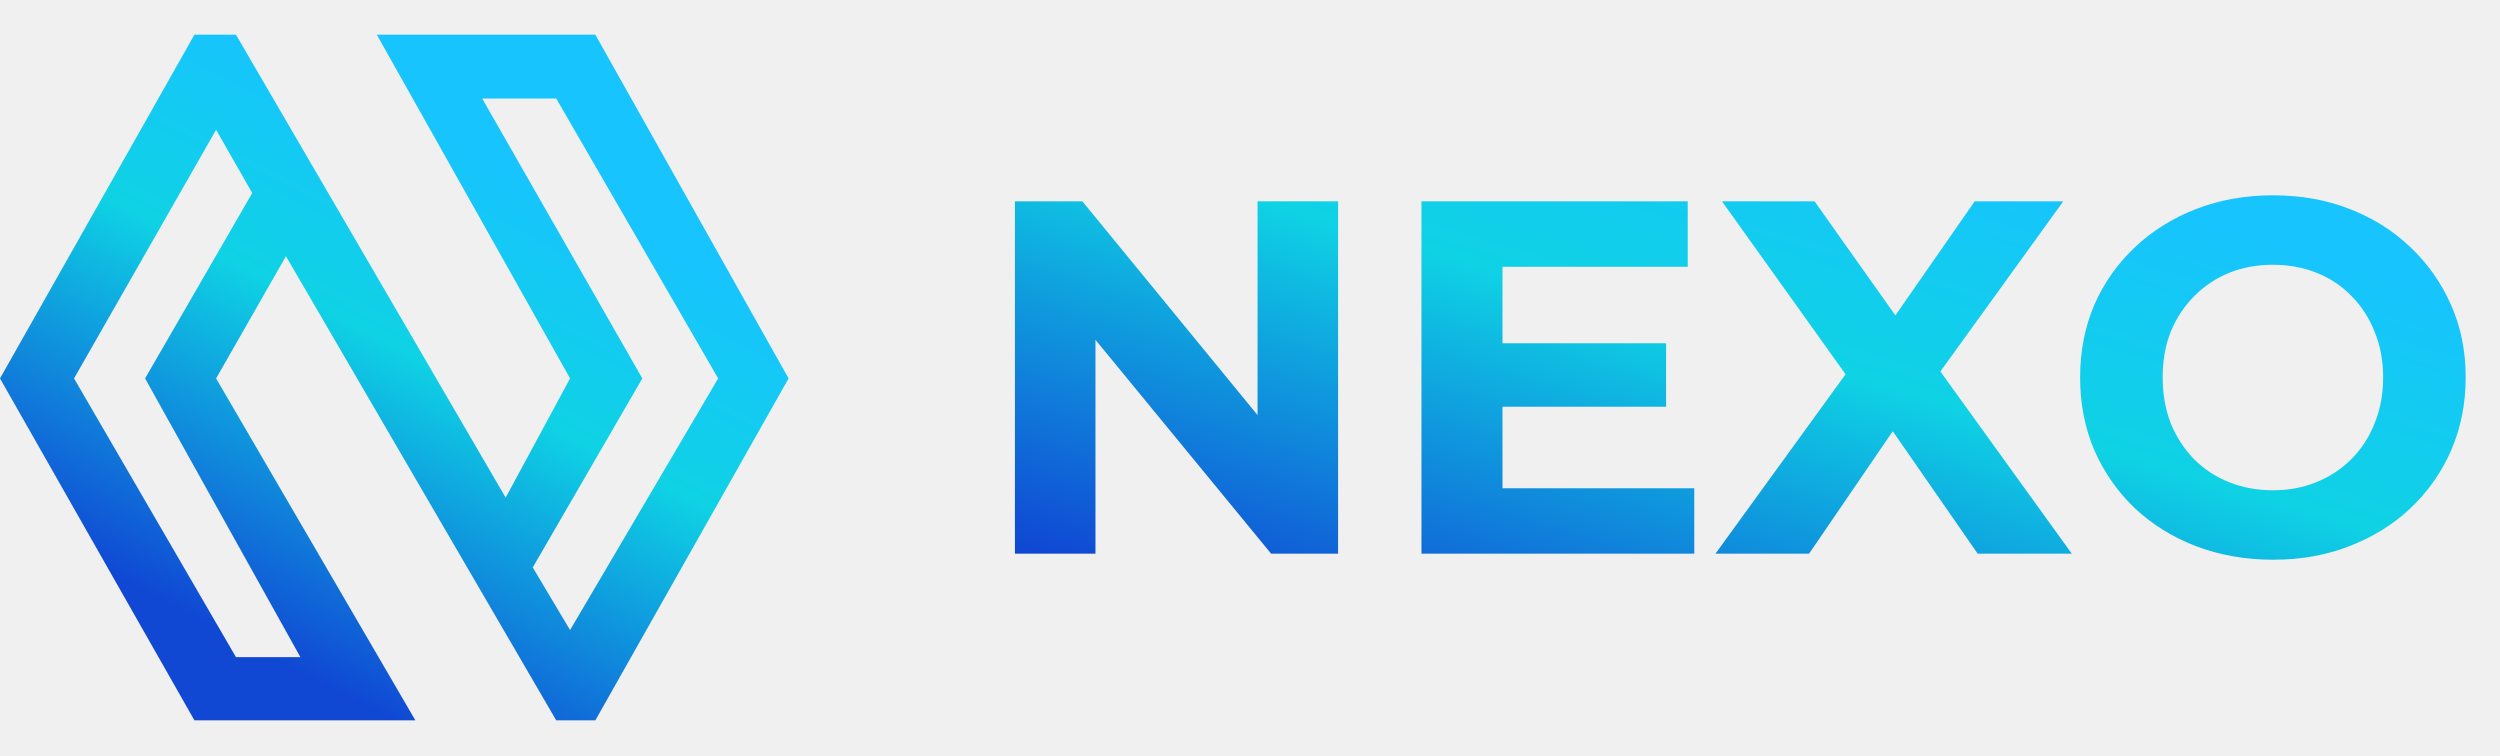
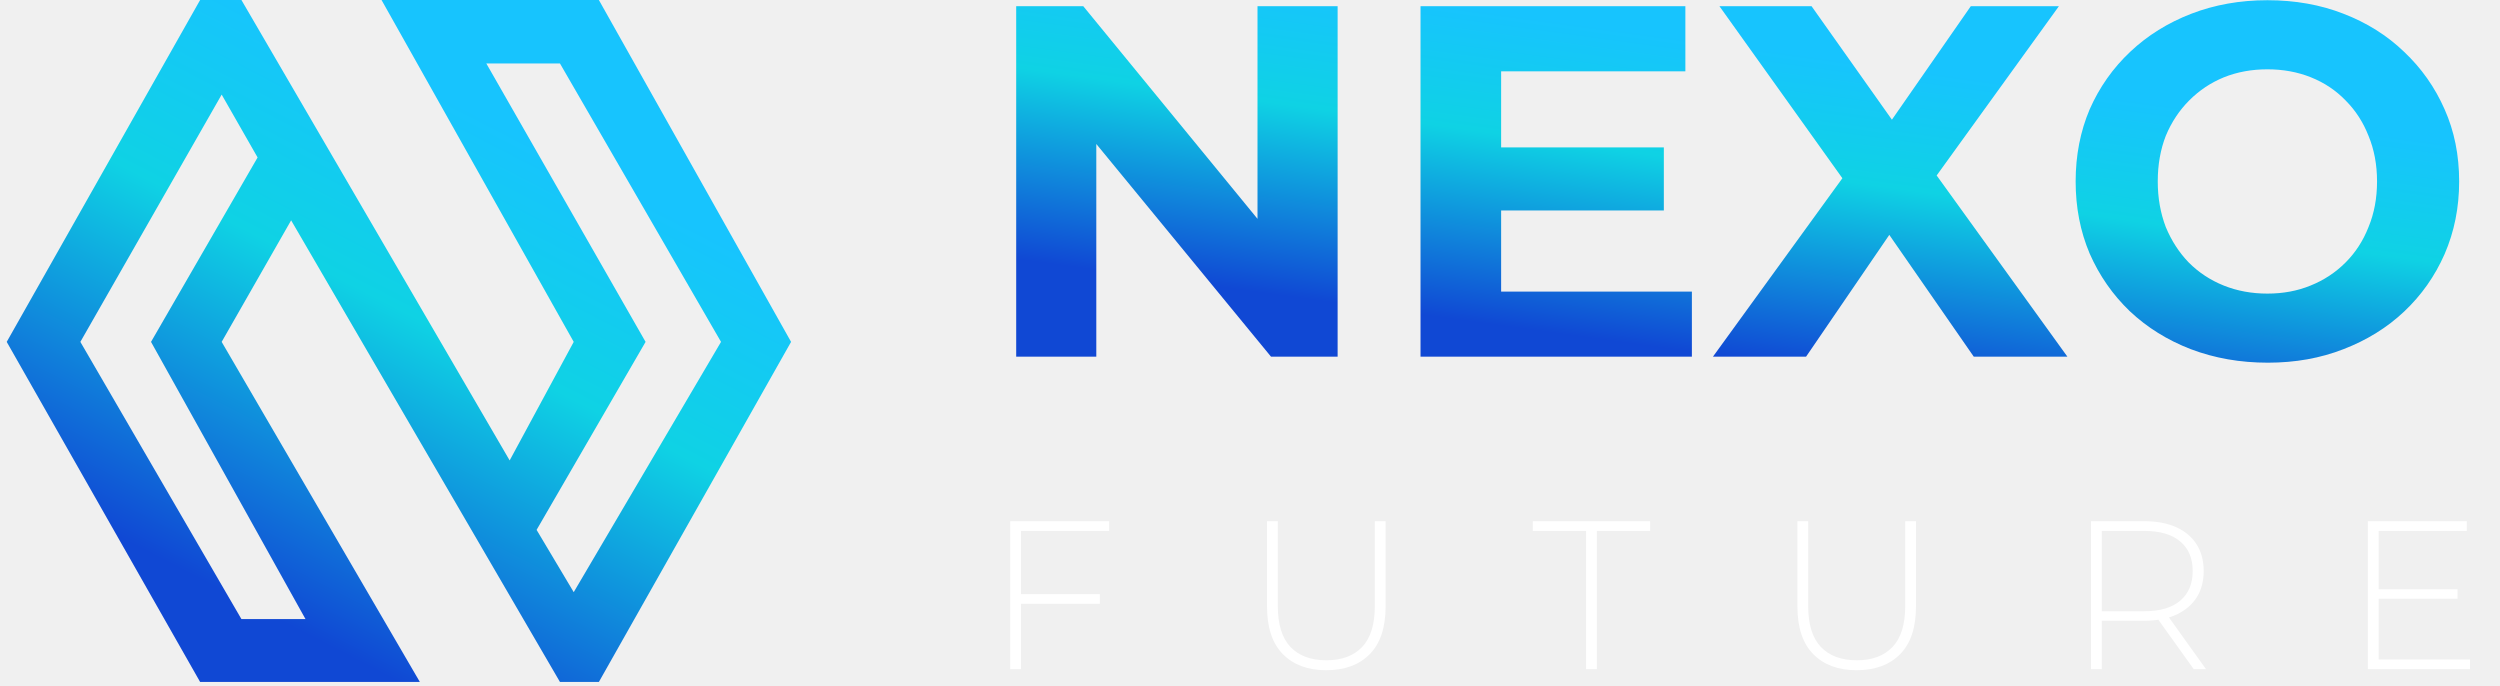
- <svg xmlns="http://www.w3.org/2000/svg" width="149" height="45" viewBox="0 0 149 45" fill="none">
-   <path fill-rule="evenodd" clip-rule="evenodd" d="M11.588 2.068L0 22.554L11.588 42.932H24.756L12.88 22.554L17.042 15.271L33.151 42.932H35.483L47 22.554L35.483 2.068H22.459L33.976 22.554L30.137 29.658L14.064 2.068H11.588ZM28.738 5.871H33.151L42.802 22.554L33.976 37.551L31.752 33.819L38.282 22.554L28.738 5.871ZM12.88 7.736L4.413 22.554L14.064 39.165H17.903L8.647 22.554L15.033 11.504L12.88 7.736Z" fill="url(#paint0_linear_126_1114)" />
-   <path d="M60.49 33V12H64.51L76.9 27.12H74.95V12H79.75V33H75.76L63.34 17.88H65.29V33H60.49ZM89.189 20.46H99.299V24.24H89.189V20.46ZM89.549 29.1H100.979V33H84.719V12H100.589V15.9H89.549V29.1ZM102.24 33L111.27 20.55V24.09L102.63 12H108.15L114.12 20.43L111.81 20.46L117.69 12H122.97L114.39 23.88V20.4L123.48 33H117.87L111.69 24.09H113.91L107.82 33H102.24ZM135.495 33.36C133.835 33.36 132.295 33.09 130.875 32.55C129.475 32.01 128.255 31.25 127.215 30.27C126.195 29.29 125.395 28.14 124.815 26.82C124.255 25.5 123.975 24.06 123.975 22.5C123.975 20.94 124.255 19.5 124.815 18.18C125.395 16.86 126.205 15.71 127.245 14.73C128.285 13.75 129.505 12.99 130.905 12.45C132.305 11.91 133.825 11.64 135.465 11.64C137.125 11.64 138.645 11.91 140.025 12.45C141.425 12.99 142.635 13.75 143.655 14.73C144.695 15.71 145.505 16.86 146.085 18.18C146.665 19.48 146.955 20.92 146.955 22.5C146.955 24.06 146.665 25.51 146.085 26.85C145.505 28.17 144.695 29.32 143.655 30.3C142.635 31.26 141.425 32.01 140.025 32.55C138.645 33.09 137.135 33.36 135.495 33.36ZM135.465 29.22C136.405 29.22 137.265 29.06 138.045 28.74C138.845 28.42 139.545 27.96 140.145 27.36C140.745 26.76 141.205 26.05 141.525 25.23C141.865 24.41 142.035 23.5 142.035 22.5C142.035 21.5 141.865 20.59 141.525 19.77C141.205 18.95 140.745 18.24 140.145 17.64C139.565 17.04 138.875 16.58 138.075 16.26C137.275 15.94 136.405 15.78 135.465 15.78C134.525 15.78 133.655 15.94 132.855 16.26C132.075 16.58 131.385 17.04 130.785 17.64C130.185 18.24 129.715 18.95 129.375 19.77C129.055 20.59 128.895 21.5 128.895 22.5C128.895 23.48 129.055 24.39 129.375 25.23C129.715 26.05 130.175 26.76 130.755 27.36C131.355 27.96 132.055 28.42 132.855 28.74C133.655 29.06 134.525 29.22 135.465 29.22Z" fill="url(#paint1_linear_126_1114)" />
+ <svg xmlns="http://www.w3.org/2000/svg" width="186" height="51" viewBox="0 0 186 51" fill="none">
+   <path fill-rule="evenodd" clip-rule="evenodd" d="M14.889 0L0.5 25.436L14.889 50.738H31.237L16.492 25.436L21.66 16.393L41.661 50.738H44.556L58.856 25.436L44.556 0H28.386L42.685 25.436L37.919 34.256L17.962 0H14.889ZM36.182 4.722H41.661L53.644 25.436L42.685 44.056L39.923 39.423L48.031 25.436L36.182 4.722ZM16.492 7.038L5.979 25.436L17.962 46.06H22.729L11.236 25.436L19.165 11.715L16.492 7.038Z" fill="url(#paint0_linear_365_2021)" />
+   <path d="M75.605 26.537V0.463H80.596L95.98 19.236H93.559V0.463H99.519V26.537H94.564L79.144 7.764H81.565V26.537H75.605ZM111.237 10.967H123.79V15.661H111.237V10.967ZM111.684 21.695H125.876V26.537H105.687V0.463H125.392V5.306H111.684V21.695ZM127.443 26.537L138.655 11.079V15.474L127.927 0.463H134.781L142.193 10.93L139.325 10.967L146.626 0.463H153.181L142.528 15.214V10.893L153.815 26.537H146.849L139.176 15.474H141.932L134.371 26.537H127.443ZM168.732 26.984C166.671 26.984 164.759 26.649 162.995 25.978C161.257 25.308 159.742 24.364 158.451 23.148C157.185 21.931 156.191 20.503 155.471 18.864C154.776 17.225 154.428 15.437 154.428 13.5C154.428 11.563 154.776 9.775 155.471 8.136C156.191 6.498 157.197 5.07 158.488 3.853C159.78 2.636 161.294 1.692 163.033 1.022C164.771 0.352 166.658 0.016 168.694 0.016C170.755 0.016 172.643 0.352 174.356 1.022C176.094 1.692 177.597 2.636 178.863 3.853C180.154 5.07 181.16 6.498 181.88 8.136C182.6 9.751 182.961 11.539 182.961 13.5C182.961 15.437 182.6 17.237 181.88 18.901C181.16 20.54 180.154 21.968 178.863 23.185C177.597 24.377 176.094 25.308 174.356 25.978C172.643 26.649 170.768 26.984 168.732 26.984ZM168.694 21.844C169.862 21.844 170.929 21.645 171.898 21.248C172.891 20.851 173.76 20.279 174.505 19.534C175.25 18.79 175.821 17.908 176.219 16.89C176.641 15.872 176.852 14.742 176.852 13.5C176.852 12.259 176.641 11.129 176.219 10.111C175.821 9.092 175.25 8.211 174.505 7.466C173.785 6.721 172.928 6.15 171.935 5.753C170.942 5.355 169.862 5.157 168.694 5.157C167.527 5.157 166.447 5.355 165.454 5.753C164.485 6.15 163.629 6.721 162.884 7.466C162.139 8.211 161.555 9.092 161.133 10.111C160.736 11.129 160.537 12.259 160.537 13.5C160.537 14.717 160.736 15.847 161.133 16.89C161.555 17.908 162.126 18.79 162.846 19.534C163.591 20.279 164.461 20.851 165.454 21.248C166.447 21.645 167.527 21.844 168.694 21.844Z" fill="url(#paint1_linear_365_2021)" />
+   <path d="M75.868 44.202H81.829V44.925H75.868V44.202ZM75.962 49.785H75.16V38.776H82.521V39.5H75.962V49.785ZM98.67 49.864C97.307 49.864 96.232 49.465 95.446 48.669C94.66 47.872 94.266 46.687 94.266 45.114V38.776H95.069V45.083C95.069 46.456 95.383 47.473 96.012 48.134C96.641 48.794 97.532 49.125 98.686 49.125C99.829 49.125 100.715 48.794 101.344 48.134C101.973 47.473 102.287 46.456 102.287 45.083V38.776H103.089V45.114C103.089 46.687 102.696 47.872 101.91 48.669C101.124 49.465 100.044 49.864 98.67 49.864ZM118.003 49.785V39.5H114.04V38.776H122.769V39.5H118.805V49.785H118.003ZM138.131 49.864C136.768 49.864 135.693 49.465 134.907 48.669C134.121 47.872 133.727 46.687 133.727 45.114V38.776H134.529V45.083C134.529 46.456 134.844 47.473 135.473 48.134C136.102 48.794 136.993 49.125 138.147 49.125C139.289 49.125 140.175 48.794 140.805 48.134C141.434 47.473 141.748 46.456 141.748 45.083V38.776H142.55V45.114C142.55 46.687 142.157 47.872 141.371 48.669C140.584 49.465 139.504 49.864 138.131 49.864ZM155.572 49.785V38.776H159.519C160.442 38.776 161.234 38.923 161.894 39.217C162.555 39.51 163.063 39.935 163.42 40.49C163.776 41.036 163.954 41.701 163.954 42.488C163.954 43.253 163.776 43.914 163.42 44.469C163.063 45.015 162.555 45.439 161.894 45.743C161.234 46.037 160.442 46.184 159.519 46.184H156.012L156.374 45.806V49.785H155.572ZM163.215 49.785L160.353 45.791H161.265L164.127 49.785H163.215ZM156.374 45.853L156.012 45.476H159.519C160.704 45.476 161.6 45.214 162.209 44.69C162.827 44.165 163.136 43.431 163.136 42.488C163.136 41.534 162.827 40.8 162.209 40.286C161.6 39.762 160.704 39.5 159.519 39.5H156.012L156.374 39.106V45.853ZM176.878 43.84H182.838V44.548H176.878V43.84ZM176.972 49.062H183.766V49.785H176.17V38.776H183.53V39.5H176.972V49.062Z" fill="white" />
  <defs>
-     <linearGradient id="paint0_linear_126_1114" x1="35.627" y1="2.068" x2="14.459" y2="42.968" gradientUnits="userSpaceOnUse">
+     <linearGradient id="paint0_linear_365_2021" x1="44.734" y1="1.07363e-06" x2="18.452" y2="50.783" gradientUnits="userSpaceOnUse">
      <stop offset="0.204" stop-color="#17C4FE" />
      <stop offset="0.478" stop-color="#0FD2E4" />
      <stop offset="0.909" stop-color="#1048D4" />
    </linearGradient>
-     <linearGradient id="paint1_linear_126_1114" x1="126.979" y1="9.52207e-07" x2="111.511" y2="52.55" gradientUnits="userSpaceOnUse">
+     <linearGradient id="paint1_linear_365_2021" x1="158.159" y1="0.537" x2="153.698" y2="33.011" gradientUnits="userSpaceOnUse">
      <stop offset="0.204" stop-color="#17C4FE" />
      <stop offset="0.478" stop-color="#0FD2E4" />
      <stop offset="0.909" stop-color="#1048D4" />
    </linearGradient>
  </defs>
</svg>
